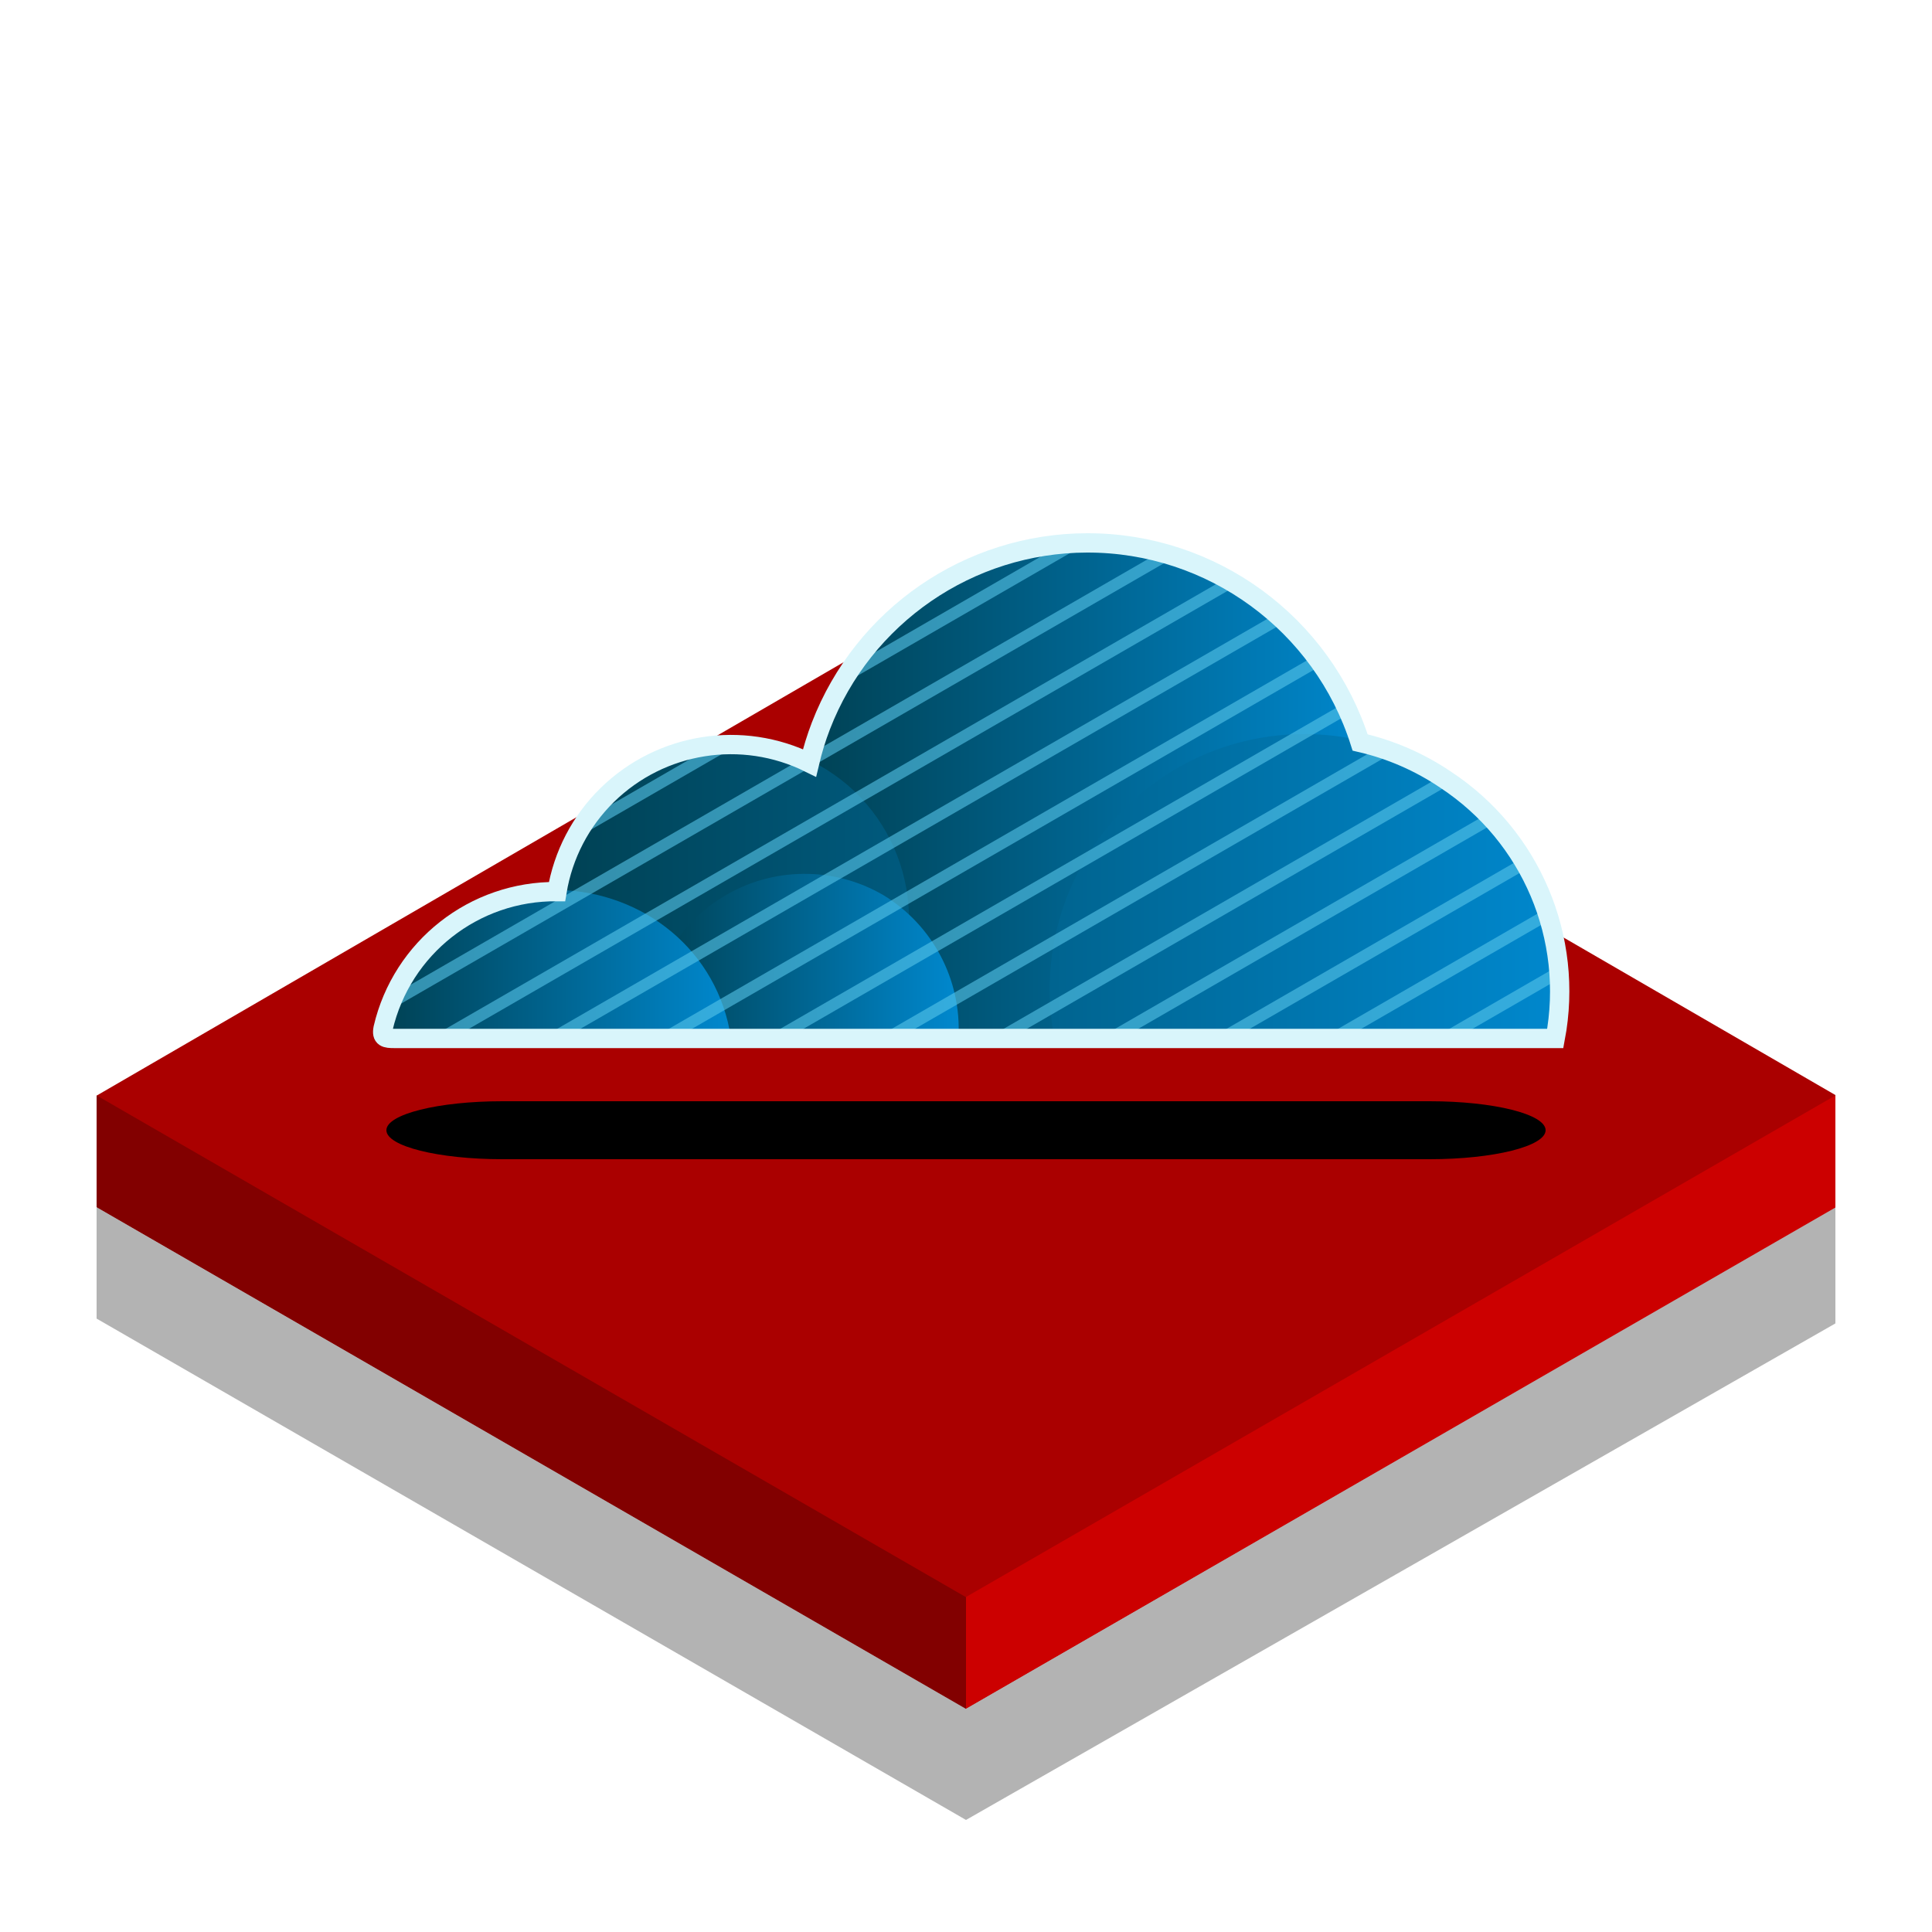
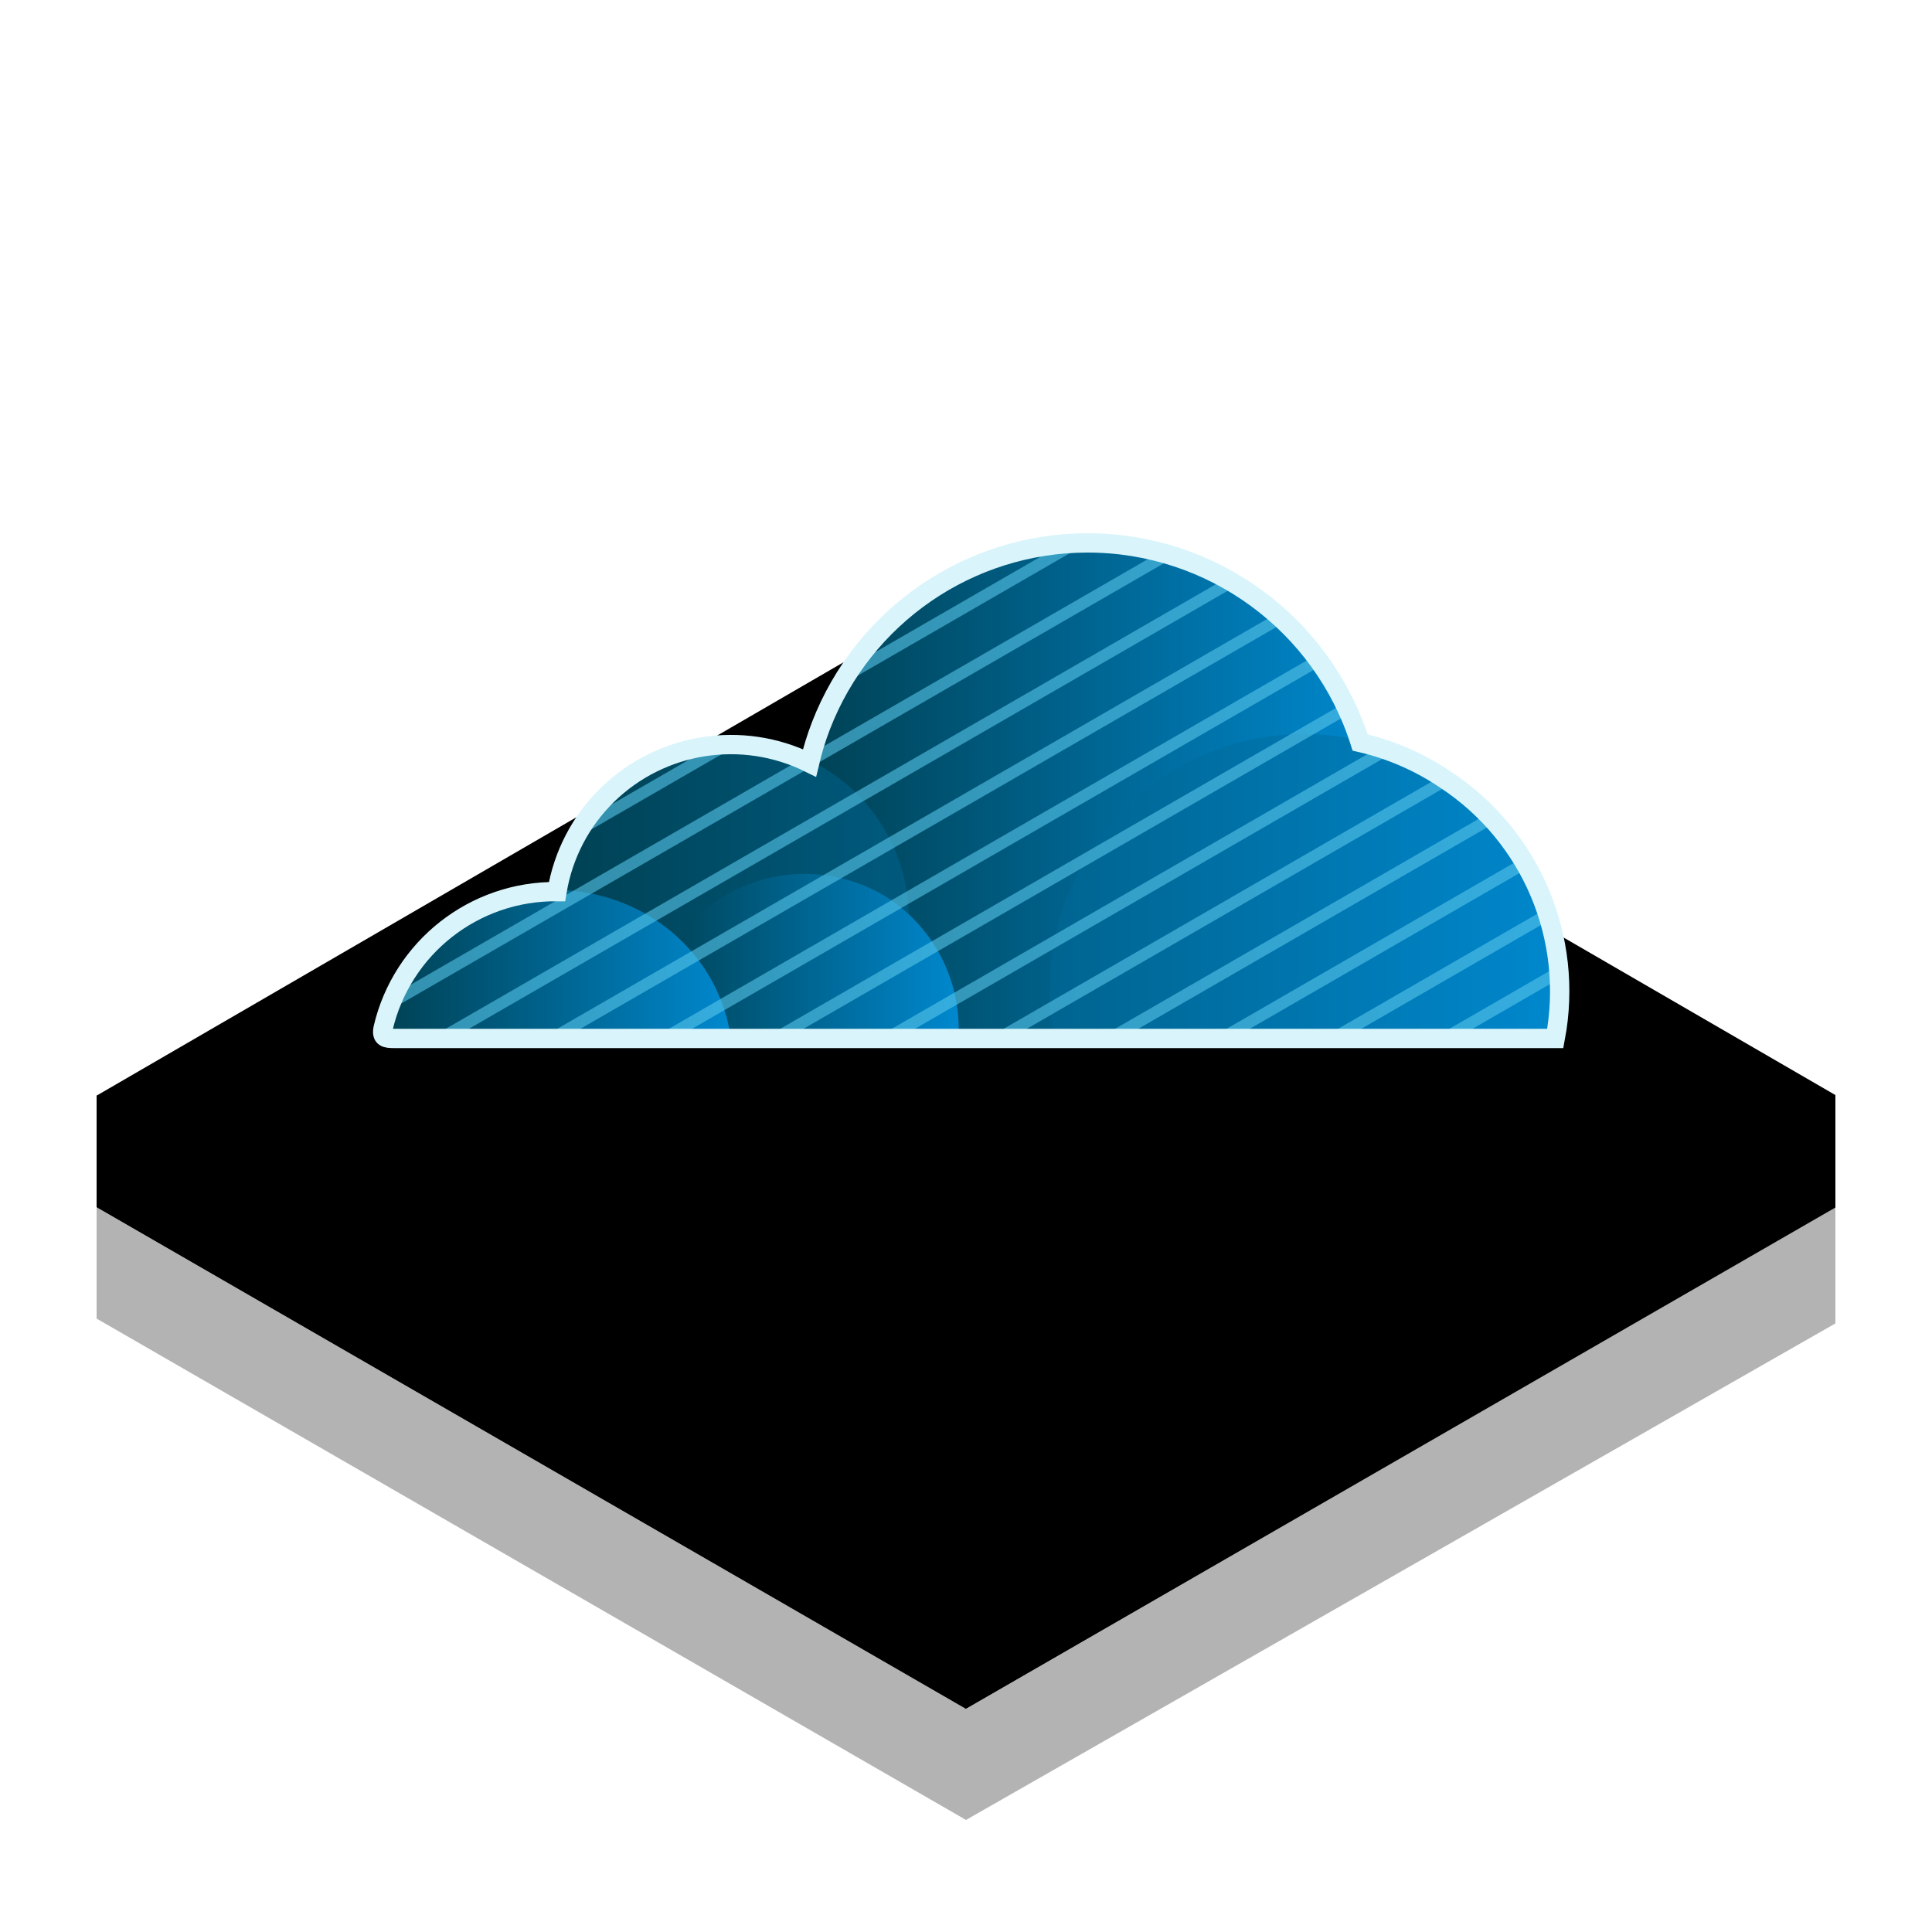
<svg xmlns="http://www.w3.org/2000/svg" xmlns:xlink="http://www.w3.org/1999/xlink" viewBox="0 0 10 10">
  <defs>
    <linearGradient id="a" x2="1" gradientUnits="objectBoundingBox">
      <stop offset="0" stop-color="#0088ce" />
      <stop offset=".6" stop-color="#456" stop-opacity=".95" />
      <stop offset="1" stop-color="#123" />
    </linearGradient>
    <linearGradient id="c" xlink:href="#a">
      <stop offset="0" stop-color="#004153" />
      <stop offset="1" stop-color="#0088ce" />
    </linearGradient>
    <clipPath id="d">
      <path d="M7.365.492a1.48 1.48 0 0 0-1.377.947 1.473 1.473 0 0 0-.06.191.916.916 0 0 0-1.046.166.907.907 0 0 0-.26.5.915.915 0 0 0-.9.707c-.01.051.014.053.059.053h6.008a1.311 1.311 0 0 0-.567-1.338 1.314 1.314 0 0 0-.443-.193A1.48 1.48 0 0 0 7.365.492z" />
    </clipPath>
  </defs>
  <path d="M.5 6.825V6.25L5 3.64l4.5 2.61v.6L5 9.42z" opacity=".3" filter="url(#b)" />
  <g class="rhel-slice">
-     <path fill="#a00" d="M.5 6.247v-.576L5 3.06l4.5 2.608v.578L5 8.843z" />
-     <path d="M.5 5.67v.578L5 8.845v-.578z" fill="#820000" />
-     <path d="M9.5 5.67v.58L5 8.844v-.578z" fill="#c00" />
+     <path class="fill-mid-red" d="M.5 6.247v-.576L5 3.06l4.5 2.608v.578L5 8.843z" />
+     <path class="fill-dark-red" d="M.5 5.67v.578L5 8.845v-.578z" />
+     <path class="fill-red" d="M9.5 5.67v.58L5 8.844v-.578z" />
  </g>
  <rect x="2" y="5.7" width="6" height=".3" rx=".6" ry=".6" filter="url(#b)" />
  <g class="cloud public" fill="url(#c)">
    <path d="M4.632 5.37a1.473 1.473 0 0 1-.376-1.622A1.48 1.48 0 1 1 6.639 5.37" />
    <path d="M3.117 5.37a.907.907 0 0 1 .034-1.264.916.916 0 0 1 1.272-.01.92.92 0 0 1 .05 1.274m.984 0a1.322 1.322 0 0 1 .568-1.352 1.314 1.314 0 0 1 1.466.01c.444.296.665.82.562 1.343" />
    <path d="M3.364 5.37a.79.79 0 0 1 .38-.729.809.809 0 0 1 .828-.008.81.81 0 0 1 .389.737" />
    <path d="M1.987 5.317a.915.915 0 0 1 .9-.711c.45.01.829.32.896.764H2.044c-.046 0-.07 0-.057-.057z" />
  </g>
  <path transform="translate(-1.7388,2.3182)" d="M16.093-.582L8.564 3.766m6.952-4.348l-7.53 4.348M14.94-.582L7.41 3.766m6.953-4.348l-7.53 4.348m6.953-4.348l-7.53 4.348m6.953-4.348l-7.53 4.348M12.63-.582L5.1 3.766m6.953-4.348l-7.53 4.348m6.954-4.348L3.946 3.766M10.9-.582L3.368 3.766m6.955-4.348L2.791 3.766M9.746-.582L2.214 3.766M9.168-.582l-7.53 4.348" clip-path="url(#d)" opacity=".588" stroke="#59c7eb" stroke-width=".06" />
  <path d="M5.626 2.81a1.48 1.48 0 0 0-1.377.947 1.473 1.473 0 0 0-.059.192.916.916 0 0 0-1.047.166.907.907 0 0 0-.26.5.915.915 0 0 0-.9.707c-.01.05.014.053.059.053H8.05a1.311 1.311 0 0 0-.567-1.339 1.314 1.314 0 0 0-.443-.193A1.48 1.48 0 0 0 5.626 2.81z" fill="none" stroke="#d9f5fb" stroke-width=".1" />
</svg>
